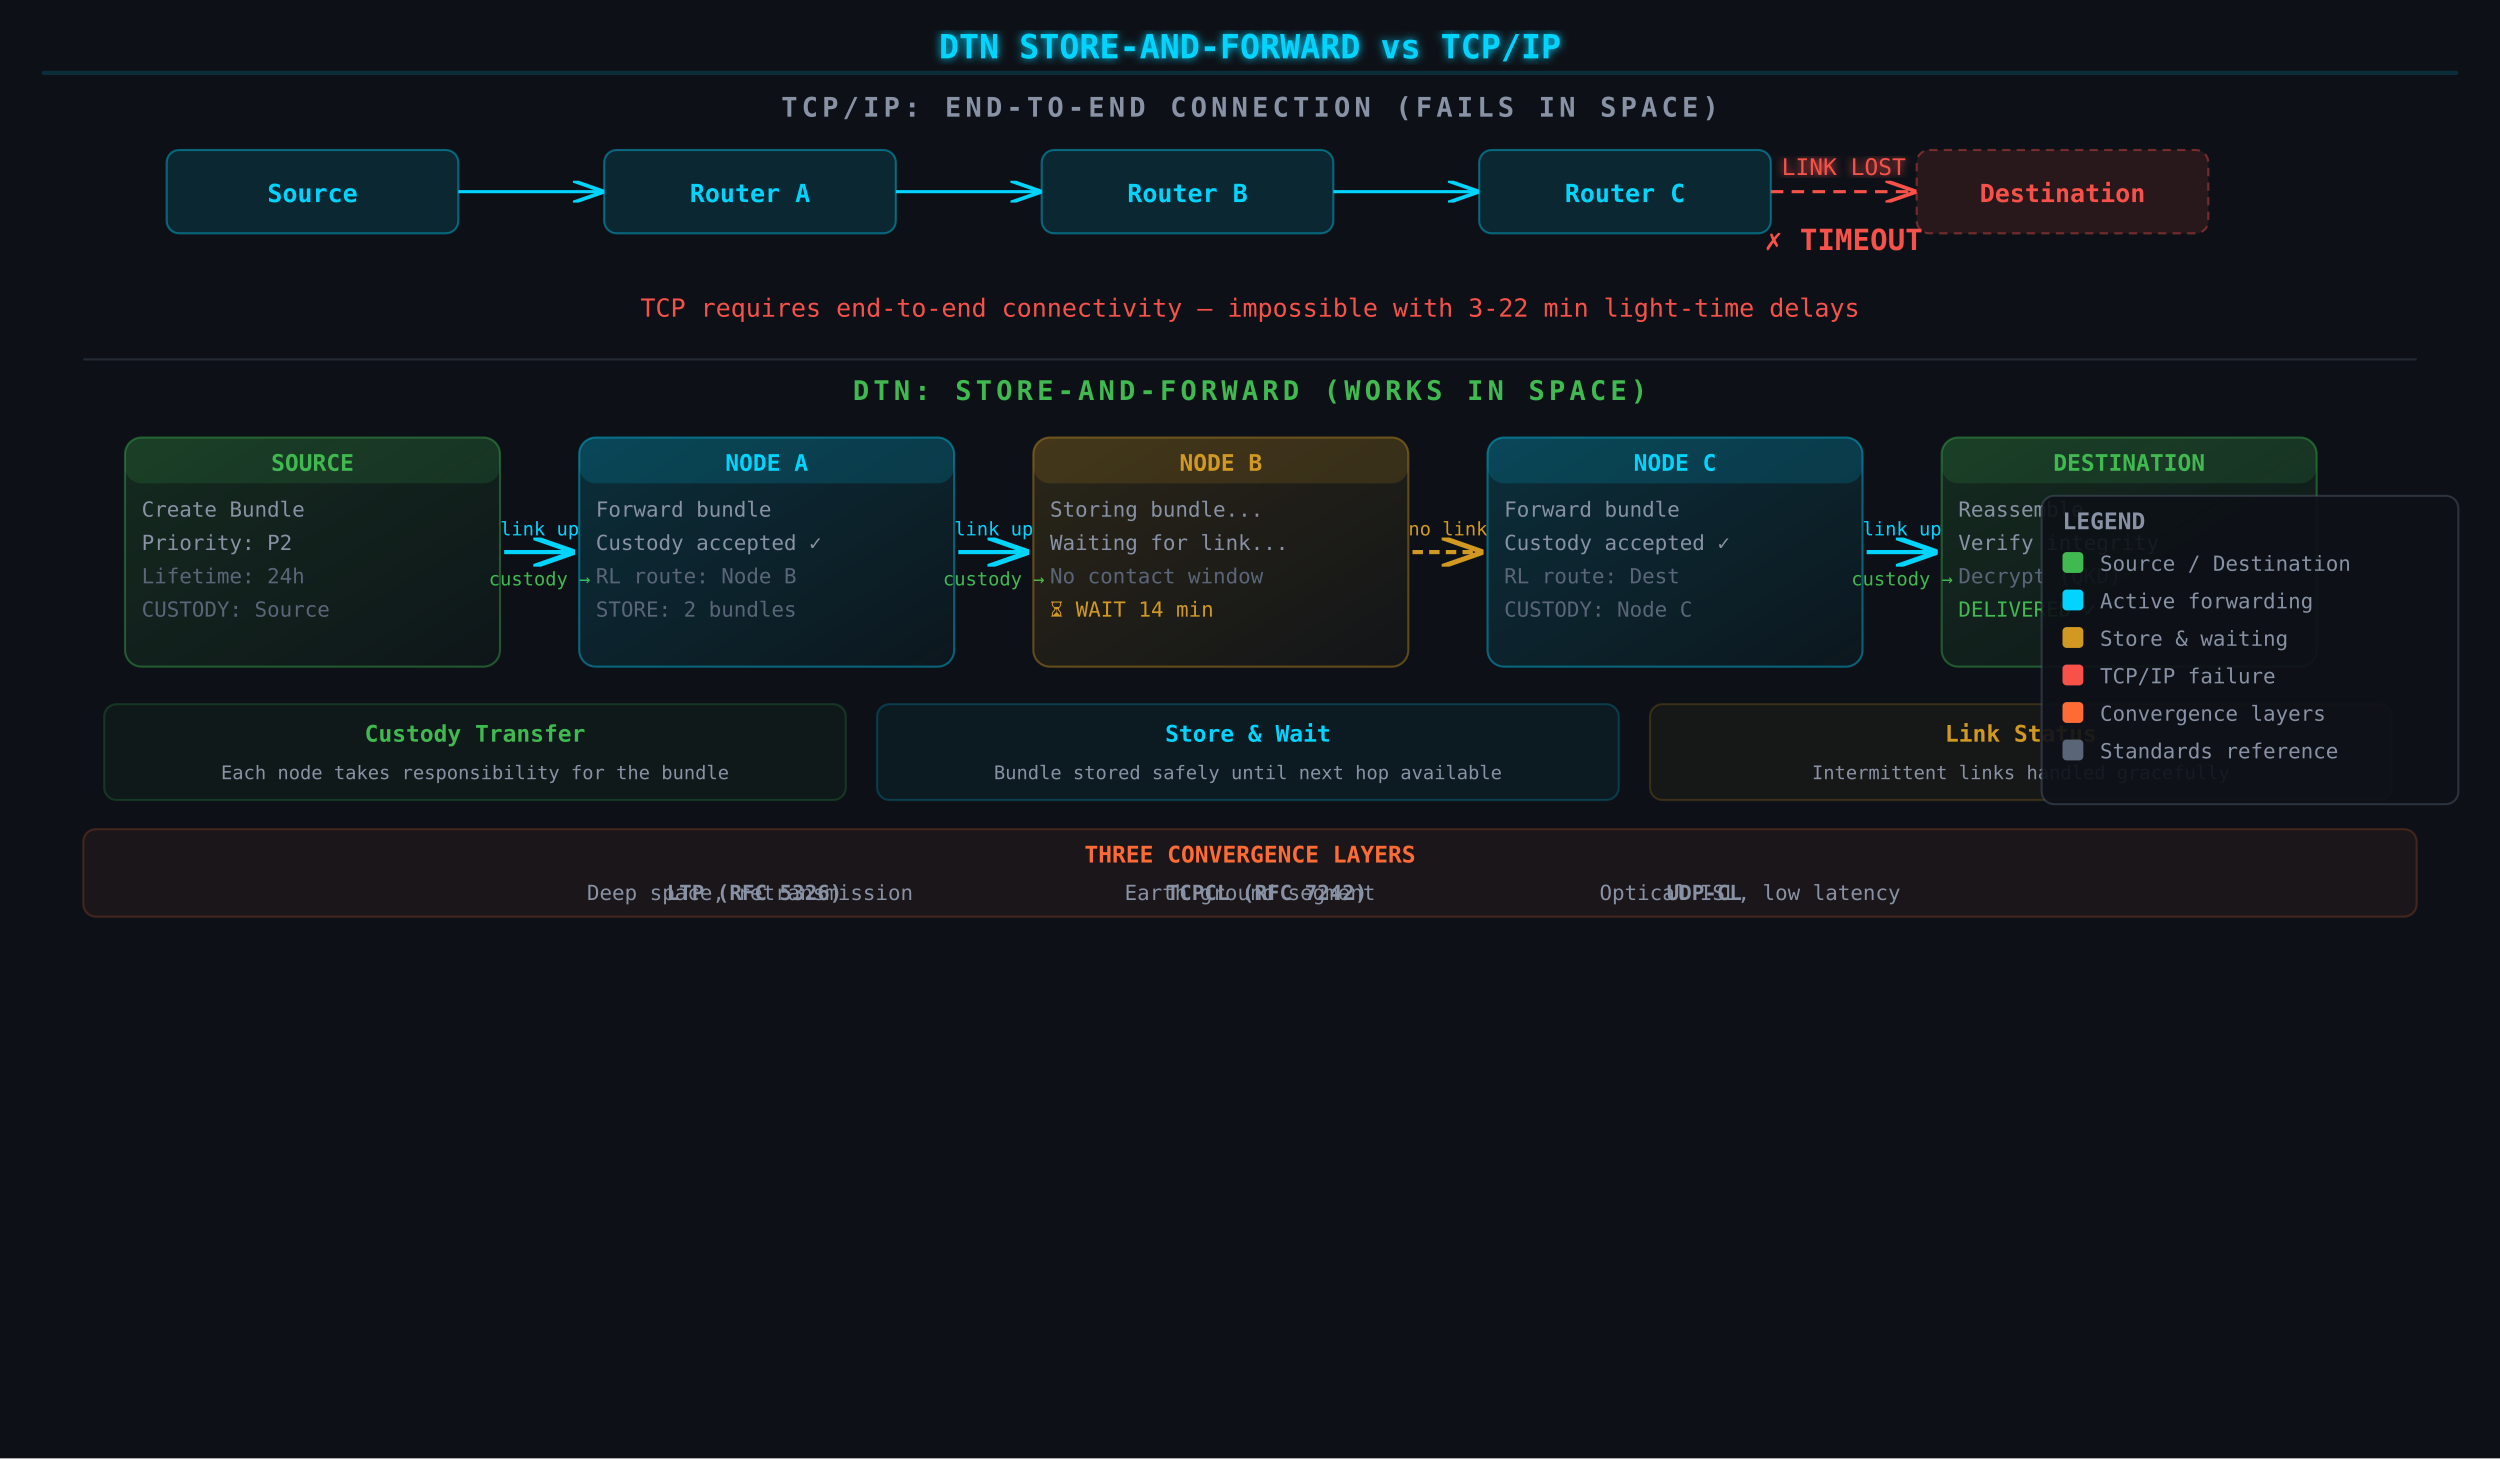
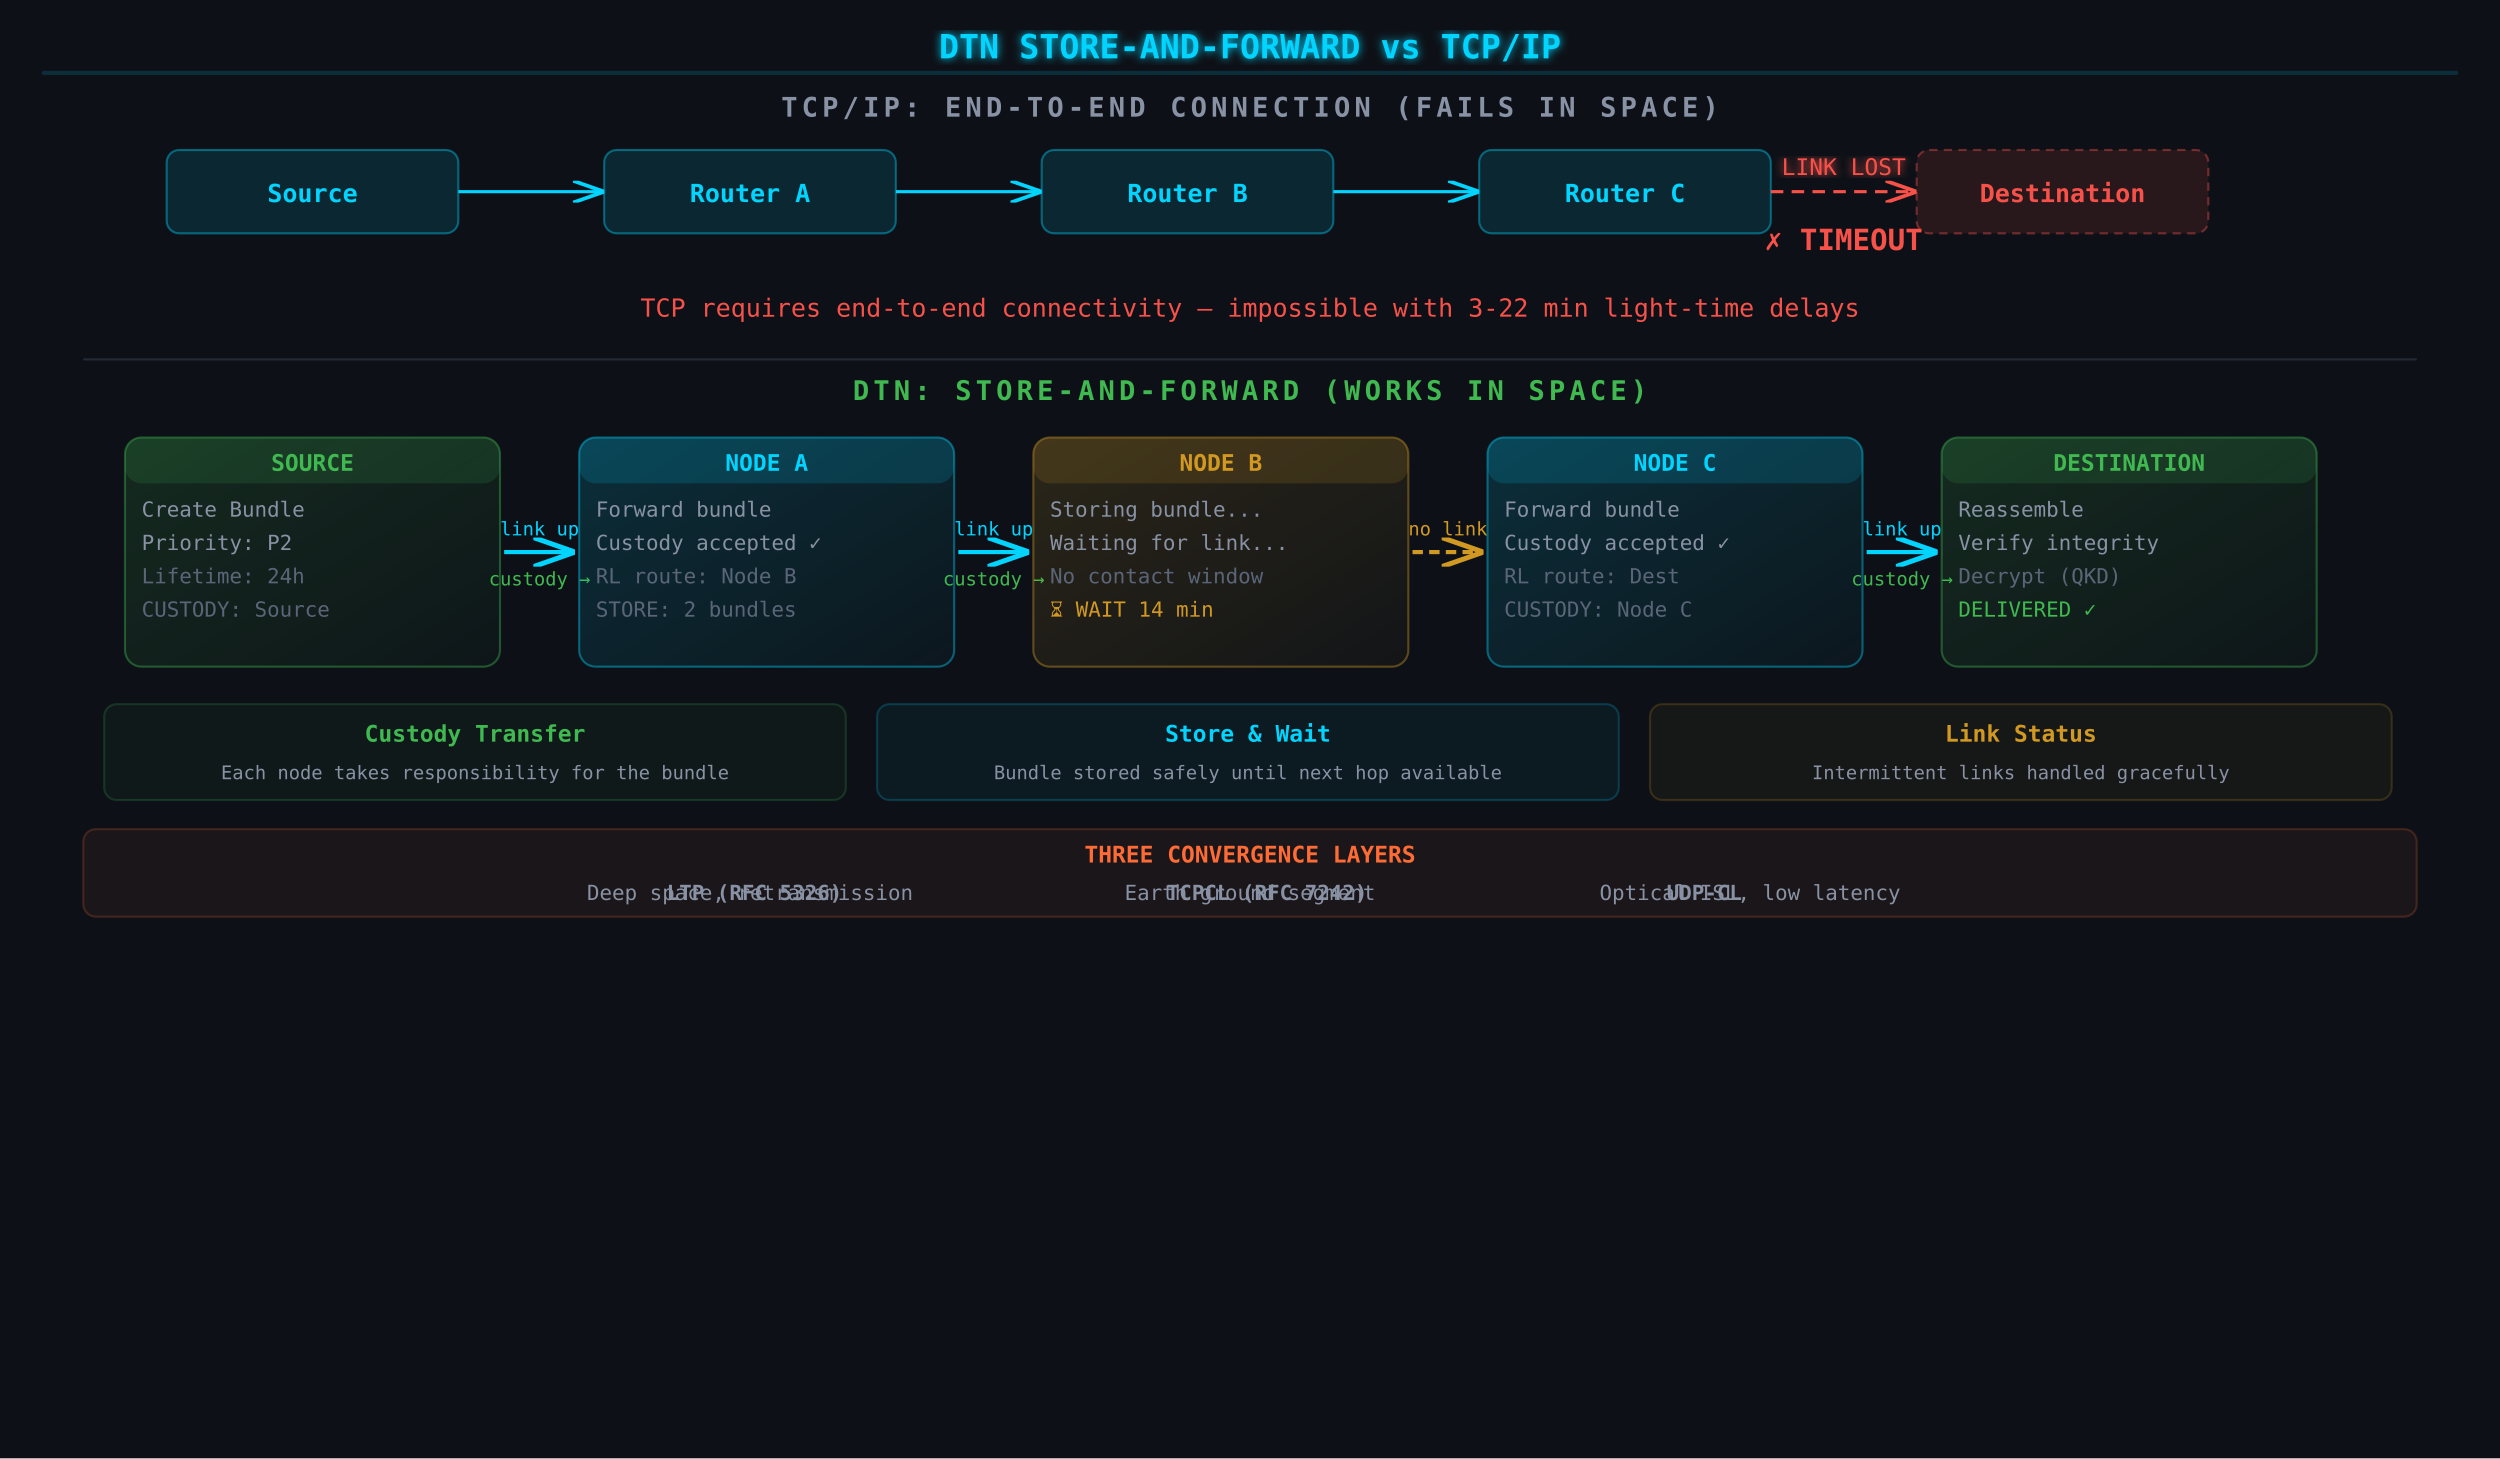
<svg xmlns="http://www.w3.org/2000/svg" viewBox="0 0 1200 700" width="1200" height="700">
  <rect width="1200" height="700" fill="#0d1117" />
  <defs>
    <filter id="glow">
      <feGaussianBlur stdDeviation="2" result="blur" />
      <feMerge>
        <feMergeNode in="blur" />
        <feMergeNode in="SourceGraphic" />
      </feMerge>
    </filter>
    <filter id="glowStrong">
      <feGaussianBlur stdDeviation="4" result="blur" />
      <feMerge>
        <feMergeNode in="blur" />
        <feMergeNode in="SourceGraphic" />
      </feMerge>
    </filter>
    <linearGradient id="gradCyan" x1="0" y1="0" x2="1" y2="1">
      <stop offset="0%" stop-color="#00d4ff" stop-opacity="0.15" />
      <stop offset="100%" stop-color="#00d4ff" stop-opacity="0.03" />
    </linearGradient>
    <linearGradient id="gradPurple" x1="0" y1="0" x2="1" y2="1">
      <stop offset="0%" stop-color="#7c5cf7" stop-opacity="0.15" />
      <stop offset="100%" stop-color="#7c5cf7" stop-opacity="0.03" />
    </linearGradient>
    <linearGradient id="gradOrange" x1="0" y1="0" x2="1" y2="1">
      <stop offset="0%" stop-color="#ff6b35" stop-opacity="0.15" />
      <stop offset="100%" stop-color="#ff6b35" stop-opacity="0.03" />
    </linearGradient>
    <linearGradient id="gradGreen" x1="0" y1="0" x2="1" y2="1">
      <stop offset="0%" stop-color="#3fb950" stop-opacity="0.15" />
      <stop offset="100%" stop-color="#3fb950" stop-opacity="0.03" />
    </linearGradient>
    <linearGradient id="gradMagenta" x1="0" y1="0" x2="1" y2="1">
      <stop offset="0%" stop-color="#c84cff" stop-opacity="0.15" />
      <stop offset="100%" stop-color="#c84cff" stop-opacity="0.03" />
    </linearGradient>
    <linearGradient id="gradGold" x1="0" y1="0" x2="1" y2="1">
      <stop offset="0%" stop-color="#d29922" stop-opacity="0.15" />
      <stop offset="100%" stop-color="#d29922" stop-opacity="0.03" />
    </linearGradient>
    <linearGradient id="gradRed" x1="0" y1="0" x2="1" y2="1">
      <stop offset="0%" stop-color="#f85149" stop-opacity="0.15" />
      <stop offset="100%" stop-color="#f85149" stop-opacity="0.03" />
    </linearGradient>
    <linearGradient id="gradMarsEarth" x1="0" y1="0" x2="1" y2="0">
      <stop offset="0%" stop-color="#ff6b35" stop-opacity="0.3" />
      <stop offset="50%" stop-color="#7c5cf7" stop-opacity="0.15" />
      <stop offset="100%" stop-color="#00d4ff" stop-opacity="0.3" />
    </linearGradient>
    <marker id="arrCyan" markerWidth="10" markerHeight="7" refX="10" refY="3.5" orient="auto">
      <path d="M0,0 L10,3.5 L0,7" fill="none" stroke="#00d4ff" stroke-width="1.2" />
    </marker>
    <marker id="arrPurple" markerWidth="10" markerHeight="7" refX="10" refY="3.5" orient="auto">
      <path d="M0,0 L10,3.5 L0,7" fill="none" stroke="#7c5cf7" stroke-width="1.2" />
    </marker>
    <marker id="arrGray" markerWidth="10" markerHeight="7" refX="10" refY="3.5" orient="auto">
      <path d="M0,0 L10,3.5 L0,7" fill="none" stroke="#5a6578" stroke-width="1.2" />
    </marker>
    <marker id="arrGreen" markerWidth="10" markerHeight="7" refX="10" refY="3.5" orient="auto">
      <path d="M0,0 L10,3.5 L0,7" fill="none" stroke="#3fb950" stroke-width="1.2" />
    </marker>
    <marker id="arrOrange" markerWidth="10" markerHeight="7" refX="10" refY="3.5" orient="auto">
      <path d="M0,0 L10,3.5 L0,7" fill="none" stroke="#ff6b35" stroke-width="1.2" />
    </marker>
    <marker id="arrMagenta" markerWidth="10" markerHeight="7" refX="10" refY="3.5" orient="auto">
      <path d="M0,0 L10,3.5 L0,7" fill="none" stroke="#c84cff" stroke-width="1.2" />
    </marker>
    <marker id="arrGold" markerWidth="10" markerHeight="7" refX="10" refY="3.5" orient="auto">
      <path d="M0,0 L10,3.5 L0,7" fill="none" stroke="#d29922" stroke-width="1.2" />
    </marker>
    <marker id="arrRed" markerWidth="10" markerHeight="7" refX="10" refY="3.5" orient="auto">
      <path d="M0,0 L10,3.5 L0,7" fill="none" stroke="#f85149" stroke-width="1.2" />
    </marker>
  </defs>
  <text x="600" y="28" text-anchor="middle" fill="#00d4ff" font-size="16" font-weight="700" font-family="'SF Mono', 'Cascadia Code', 'Fira Code', monospace" filter="url(#glow)">DTN STORE-AND-FORWARD vs TCP/IP</text>
  <rect x="20" y="34" width="1160" height="2" rx="1" fill="#00d4ff" fill-opacity="0.15" />
  <text x="600" y="56" text-anchor="middle" fill="#8892a4" font-size="13" font-weight="600" font-family="'SF Mono', 'Cascadia Code', 'Fira Code', monospace" letter-spacing="2">TCP/IP: END-TO-END CONNECTION (FAILS IN SPACE)</text>
  <rect x="80" y="72" width="140" height="40" rx="6" fill="#00d4ff" fill-opacity="0.12" stroke="#00d4ff" stroke-opacity="0.4" />
  <text x="150" y="97" text-anchor="middle" fill="#00d4ff" font-size="12" font-weight="600" font-family="'SF Mono', 'Cascadia Code', 'Fira Code', monospace">Source</text>
  <line x1="220" y1="92" x2="290" y2="92" stroke="#00d4ff" stroke-width="1.5" marker-end="url(#arrCyan)" />
  <rect x="290" y="72" width="140" height="40" rx="6" fill="#00d4ff" fill-opacity="0.12" stroke="#00d4ff" stroke-opacity="0.4" />
  <text x="360" y="97" text-anchor="middle" fill="#00d4ff" font-size="12" font-weight="600" font-family="'SF Mono', 'Cascadia Code', 'Fira Code', monospace">Router A</text>
  <line x1="430" y1="92" x2="500" y2="92" stroke="#00d4ff" stroke-width="1.5" marker-end="url(#arrCyan)" />
  <rect x="500" y="72" width="140" height="40" rx="6" fill="#00d4ff" fill-opacity="0.12" stroke="#00d4ff" stroke-opacity="0.4" />
  <text x="570" y="97" text-anchor="middle" fill="#00d4ff" font-size="12" font-weight="600" font-family="'SF Mono', 'Cascadia Code', 'Fira Code', monospace">Router B</text>
  <line x1="640" y1="92" x2="710" y2="92" stroke="#00d4ff" stroke-width="1.5" marker-end="url(#arrCyan)" />
  <rect x="710" y="72" width="140" height="40" rx="6" fill="#00d4ff" fill-opacity="0.12" stroke="#00d4ff" stroke-opacity="0.4" />
  <text x="780" y="97" text-anchor="middle" fill="#00d4ff" font-size="12" font-weight="600" font-family="'SF Mono', 'Cascadia Code', 'Fira Code', monospace">Router C</text>
  <line x1="850" y1="92" x2="920" y2="92" stroke="#f85149" stroke-width="1.5" stroke-dasharray="6,4" marker-end="url(#arrRed)" />
  <text x="885" y="84" text-anchor="middle" fill="#f85149" font-size="11" font-family="'SF Mono', 'Cascadia Code', 'Fira Code', monospace" filter="url(#glow)">LINK LOST</text>
  <text x="885" y="120" text-anchor="middle" fill="#f85149" font-size="14" font-weight="700" font-family="'SF Mono', 'Cascadia Code', 'Fira Code', monospace">✗ TIMEOUT</text>
  <rect x="920" y="72" width="140" height="40" rx="6" fill="#f85149" fill-opacity="0.12" stroke="#f85149" stroke-opacity="0.4" stroke-dasharray="4,3" />
  <text x="990" y="97" text-anchor="middle" fill="#f85149" font-size="12" font-weight="600" font-family="'SF Mono', 'Cascadia Code', 'Fira Code', monospace">Destination</text>
  <text x="600" y="152" text-anchor="middle" fill="#f85149" font-size="12" font-family="'SF Mono', 'Cascadia Code', 'Fira Code', monospace">TCP requires end-to-end connectivity — impossible with 3-22 min light-time delays</text>
  <rect x="40" y="172" width="1120" height="1" fill="#5a6578" fill-opacity="0.3" />
  <text x="600" y="192" text-anchor="middle" fill="#3fb950" font-size="13" font-weight="600" font-family="'SF Mono', 'Cascadia Code', 'Fira Code', monospace" letter-spacing="2">DTN: STORE-AND-FORWARD (WORKS IN SPACE)</text>
  <rect x="60" y="210" width="180" height="110" rx="8" fill="url(#gradGreen)" stroke="#3fb950" stroke-opacity="0.4" />
  <rect x="60" y="210" width="180" height="22" rx="8" fill="#3fb950" fill-opacity="0.15" />
  <text x="150" y="226" text-anchor="middle" fill="#3fb950" font-size="11" font-weight="700" font-family="'SF Mono', 'Cascadia Code', 'Fira Code', monospace">SOURCE</text>
  <text x="68" y="248" fill="#8892a4" font-size="10" font-family="'SF Mono', 'Cascadia Code', 'Fira Code', monospace">Create Bundle</text>
  <text x="68" y="264" fill="#8892a4" font-size="10" font-family="'SF Mono', 'Cascadia Code', 'Fira Code', monospace">Priority: P2</text>
  <text x="68" y="280" fill="#5a6578" font-size="10" font-family="'SF Mono', 'Cascadia Code', 'Fira Code', monospace">Lifetime: 24h</text>
  <text x="68" y="296" fill="#5a6578" font-size="10" font-family="'SF Mono', 'Cascadia Code', 'Fira Code', monospace">CUSTODY: Source</text>
  <line x1="242" y1="265" x2="276" y2="265" stroke="#00d4ff" stroke-width="2" marker-end="url(#arrCyan)" />
  <text x="259" y="257" text-anchor="middle" fill="#00d4ff" font-size="9" font-family="'SF Mono', 'Cascadia Code', 'Fira Code', monospace">link up</text>
  <text x="259" y="281" text-anchor="middle" fill="#3fb950" font-size="9" font-family="'SF Mono', 'Cascadia Code', 'Fira Code', monospace">custody →</text>
  <rect x="278" y="210" width="180" height="110" rx="8" fill="url(#gradCyan)" stroke="#00d4ff" stroke-opacity="0.4" />
  <rect x="278" y="210" width="180" height="22" rx="8" fill="#00d4ff" fill-opacity="0.15" />
  <text x="368" y="226" text-anchor="middle" fill="#00d4ff" font-size="11" font-weight="700" font-family="'SF Mono', 'Cascadia Code', 'Fira Code', monospace">NODE A</text>
  <text x="286" y="248" fill="#8892a4" font-size="10" font-family="'SF Mono', 'Cascadia Code', 'Fira Code', monospace">Forward bundle</text>
  <text x="286" y="264" fill="#8892a4" font-size="10" font-family="'SF Mono', 'Cascadia Code', 'Fira Code', monospace">Custody accepted ✓</text>
  <text x="286" y="280" fill="#5a6578" font-size="10" font-family="'SF Mono', 'Cascadia Code', 'Fira Code', monospace">RL route: Node B</text>
  <text x="286" y="296" fill="#5a6578" font-size="10" font-family="'SF Mono', 'Cascadia Code', 'Fira Code', monospace">STORE: 2 bundles</text>
  <line x1="460" y1="265" x2="494" y2="265" stroke="#00d4ff" stroke-width="2" marker-end="url(#arrCyan)" />
  <text x="477" y="257" text-anchor="middle" fill="#00d4ff" font-size="9" font-family="'SF Mono', 'Cascadia Code', 'Fira Code', monospace">link up</text>
  <text x="477" y="281" text-anchor="middle" fill="#3fb950" font-size="9" font-family="'SF Mono', 'Cascadia Code', 'Fira Code', monospace">custody →</text>
  <rect x="496" y="210" width="180" height="110" rx="8" fill="url(#gradGold)" stroke="#d29922" stroke-opacity="0.4" />
  <rect x="496" y="210" width="180" height="22" rx="8" fill="#d29922" fill-opacity="0.15" />
  <text x="586" y="226" text-anchor="middle" fill="#d29922" font-size="11" font-weight="700" font-family="'SF Mono', 'Cascadia Code', 'Fira Code', monospace">NODE B</text>
  <text x="504" y="248" fill="#8892a4" font-size="10" font-family="'SF Mono', 'Cascadia Code', 'Fira Code', monospace">Storing bundle...</text>
  <text x="504" y="264" fill="#8892a4" font-size="10" font-family="'SF Mono', 'Cascadia Code', 'Fira Code', monospace">Waiting for link...</text>
  <text x="504" y="280" fill="#5a6578" font-size="10" font-family="'SF Mono', 'Cascadia Code', 'Fira Code', monospace">No contact window</text>
  <text x="504" y="296" fill="#d29922" font-size="10" font-family="'SF Mono', 'Cascadia Code', 'Fira Code', monospace">⏳ WAIT 14 min</text>
  <line x1="678" y1="265" x2="712" y2="265" stroke="#d29922" stroke-width="2" stroke-dasharray="5,3" marker-end="url(#arrGold)" />
  <text x="695" y="257" text-anchor="middle" fill="#d29922" font-size="9" font-family="'SF Mono', 'Cascadia Code', 'Fira Code', monospace">no link</text>
  <rect x="714" y="210" width="180" height="110" rx="8" fill="url(#gradCyan)" stroke="#00d4ff" stroke-opacity="0.4" />
  <rect x="714" y="210" width="180" height="22" rx="8" fill="#00d4ff" fill-opacity="0.15" />
  <text x="804" y="226" text-anchor="middle" fill="#00d4ff" font-size="11" font-weight="700" font-family="'SF Mono', 'Cascadia Code', 'Fira Code', monospace">NODE C</text>
  <text x="722" y="248" fill="#8892a4" font-size="10" font-family="'SF Mono', 'Cascadia Code', 'Fira Code', monospace">Forward bundle</text>
  <text x="722" y="264" fill="#8892a4" font-size="10" font-family="'SF Mono', 'Cascadia Code', 'Fira Code', monospace">Custody accepted ✓</text>
  <text x="722" y="280" fill="#5a6578" font-size="10" font-family="'SF Mono', 'Cascadia Code', 'Fira Code', monospace">RL route: Dest</text>
  <text x="722" y="296" fill="#5a6578" font-size="10" font-family="'SF Mono', 'Cascadia Code', 'Fira Code', monospace">CUSTODY: Node C</text>
  <line x1="896" y1="265" x2="930" y2="265" stroke="#00d4ff" stroke-width="2" marker-end="url(#arrCyan)" />
  <text x="913" y="257" text-anchor="middle" fill="#00d4ff" font-size="9" font-family="'SF Mono', 'Cascadia Code', 'Fira Code', monospace">link up</text>
  <text x="913" y="281" text-anchor="middle" fill="#3fb950" font-size="9" font-family="'SF Mono', 'Cascadia Code', 'Fira Code', monospace">custody →</text>
  <rect x="932" y="210" width="180" height="110" rx="8" fill="url(#gradGreen)" stroke="#3fb950" stroke-opacity="0.4" />
  <rect x="932" y="210" width="180" height="22" rx="8" fill="#3fb950" fill-opacity="0.15" />
  <text x="1022" y="226" text-anchor="middle" fill="#3fb950" font-size="11" font-weight="700" font-family="'SF Mono', 'Cascadia Code', 'Fira Code', monospace">DESTINATION</text>
  <text x="940" y="248" fill="#8892a4" font-size="10" font-family="'SF Mono', 'Cascadia Code', 'Fira Code', monospace">Reassemble</text>
  <text x="940" y="264" fill="#8892a4" font-size="10" font-family="'SF Mono', 'Cascadia Code', 'Fira Code', monospace">Verify integrity</text>
  <text x="940" y="280" fill="#5a6578" font-size="10" font-family="'SF Mono', 'Cascadia Code', 'Fira Code', monospace">Decrypt (QKD)</text>
  <text x="940" y="296" fill="#3fb950" font-size="10" font-family="'SF Mono', 'Cascadia Code', 'Fira Code', monospace">DELIVERED ✓</text>
  <rect x="50" y="338" width="356" height="46" rx="6" fill="#3fb950" fill-opacity="0.05" stroke="#3fb950" stroke-opacity="0.2" />
  <text x="228" y="356" text-anchor="middle" fill="#3fb950" font-size="11" font-weight="600" font-family="'SF Mono', 'Cascadia Code', 'Fira Code', monospace">Custody Transfer</text>
  <text x="228" y="374" text-anchor="middle" fill="#8892a4" font-size="9" font-family="'SF Mono', 'Cascadia Code', 'Fira Code', monospace">Each node takes responsibility for the bundle</text>
  <rect x="421" y="338" width="356" height="46" rx="6" fill="#00d4ff" fill-opacity="0.05" stroke="#00d4ff" stroke-opacity="0.2" />
  <text x="599" y="356" text-anchor="middle" fill="#00d4ff" font-size="11" font-weight="600" font-family="'SF Mono', 'Cascadia Code', 'Fira Code', monospace">Store &amp; Wait</text>
  <text x="599" y="374" text-anchor="middle" fill="#8892a4" font-size="9" font-family="'SF Mono', 'Cascadia Code', 'Fira Code', monospace">Bundle stored safely until next hop available</text>
  <rect x="792" y="338" width="356" height="46" rx="6" fill="#d29922" fill-opacity="0.05" stroke="#d29922" stroke-opacity="0.2" />
  <text x="970" y="356" text-anchor="middle" fill="#d29922" font-size="11" font-weight="600" font-family="'SF Mono', 'Cascadia Code', 'Fira Code', monospace">Link Status</text>
  <text x="970" y="374" text-anchor="middle" fill="#8892a4" font-size="9" font-family="'SF Mono', 'Cascadia Code', 'Fira Code', monospace">Intermittent links handled gracefully</text>
  <rect x="40" y="398" width="1120" height="42" rx="6" fill="#ff6b35" fill-opacity="0.06" stroke="#ff6b35" stroke-opacity="0.2" />
  <text x="600" y="414" text-anchor="middle" fill="#ff6b35" font-size="11" font-weight="600" font-family="'SF Mono', 'Cascadia Code', 'Fira Code', monospace">THREE CONVERGENCE LAYERS</text>
  <text x="320" y="432" fill="#8892a4" font-size="10" font-weight="600" font-family="'SF Mono', 'Cascadia Code', 'Fira Code', monospace">LTP (RFC 5326)</text>
  <text x="320" y="432" text-anchor="middle" fill="#8892a4" font-size="10" font-family="'SF Mono', 'Cascadia Code', 'Fira Code', monospace" dx="40">Deep space, retransmission</text>
  <text x="560" y="432" fill="#8892a4" font-size="10" font-weight="600" font-family="'SF Mono', 'Cascadia Code', 'Fira Code', monospace">TCPCL (RFC 7242)</text>
  <text x="560" y="432" text-anchor="middle" fill="#8892a4" font-size="10" font-family="'SF Mono', 'Cascadia Code', 'Fira Code', monospace" dx="40">Earth ground segment</text>
  <text x="800" y="432" fill="#8892a4" font-size="10" font-weight="600" font-family="'SF Mono', 'Cascadia Code', 'Fira Code', monospace">UDP-CL</text>
  <text x="800" y="432" text-anchor="middle" fill="#8892a4" font-size="10" font-family="'SF Mono', 'Cascadia Code', 'Fira Code', monospace" dx="40">Optical ISL, low latency</text>
-   <rect x="980" y="238" width="200" height="148" rx="6" fill="rgba(13,17,23,0.92)" stroke="#5a6578" stroke-opacity="0.4" />
-   <text x="990" y="254" fill="#8892a4" font-size="11" font-weight="700" font-family="'SF Mono', 'Cascadia Code', 'Fira Code', monospace">LEGEND</text>
-   <rect x="990" y="265" width="10" height="10" rx="2" fill="#3fb950" />
-   <text x="1008" y="274" fill="#8892a4" font-size="10" font-family="'SF Mono', 'Cascadia Code', 'Fira Code', monospace">Source / Destination</text>
-   <rect x="990" y="283" width="10" height="10" rx="2" fill="#00d4ff" />
-   <text x="1008" y="292" fill="#8892a4" font-size="10" font-family="'SF Mono', 'Cascadia Code', 'Fira Code', monospace">Active forwarding</text>
-   <rect x="990" y="301" width="10" height="10" rx="2" fill="#d29922" />
-   <text x="1008" y="310" fill="#8892a4" font-size="10" font-family="'SF Mono', 'Cascadia Code', 'Fira Code', monospace">Store &amp; waiting</text>
-   <rect x="990" y="319" width="10" height="10" rx="2" fill="#f85149" />
-   <text x="1008" y="328" fill="#8892a4" font-size="10" font-family="'SF Mono', 'Cascadia Code', 'Fira Code', monospace">TCP/IP failure</text>
-   <rect x="990" y="337" width="10" height="10" rx="2" fill="#ff6b35" />
-   <text x="1008" y="346" fill="#8892a4" font-size="10" font-family="'SF Mono', 'Cascadia Code', 'Fira Code', monospace">Convergence layers</text>
-   <rect x="990" y="355" width="10" height="10" rx="2" fill="#5a6578" />
-   <text x="1008" y="364" fill="#8892a4" font-size="10" font-family="'SF Mono', 'Cascadia Code', 'Fira Code', monospace">Standards reference</text>
</svg>
